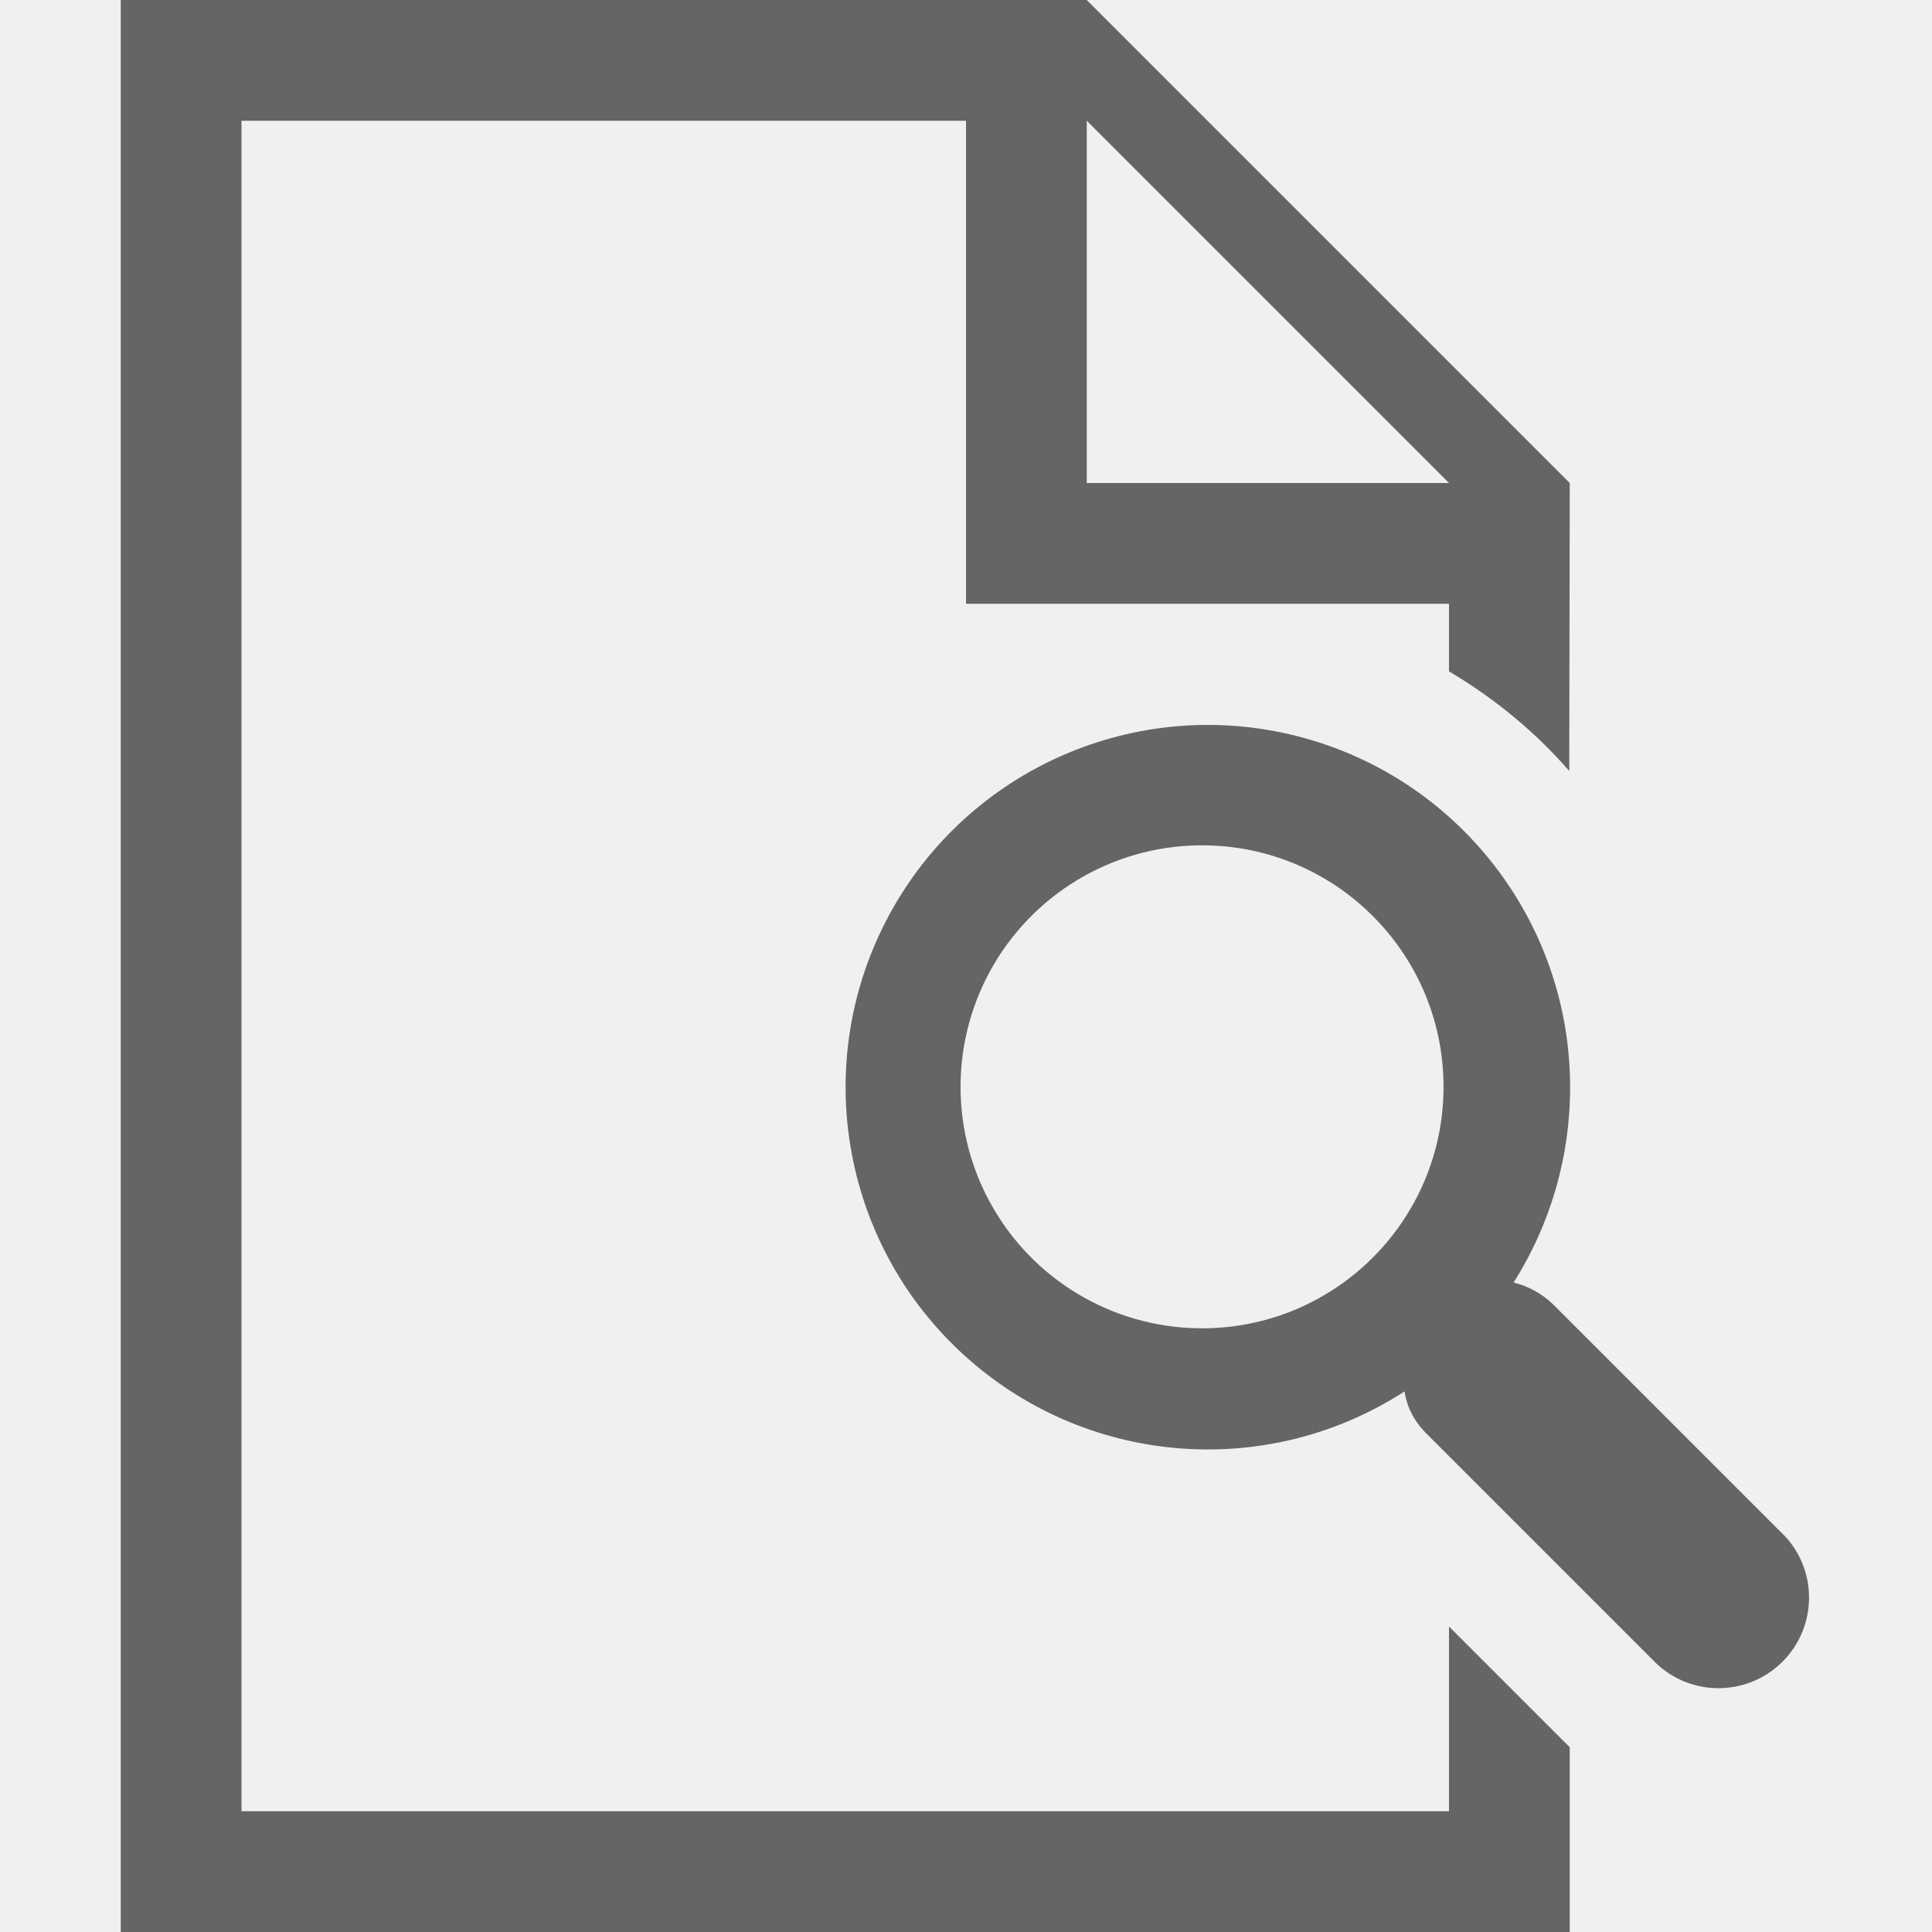
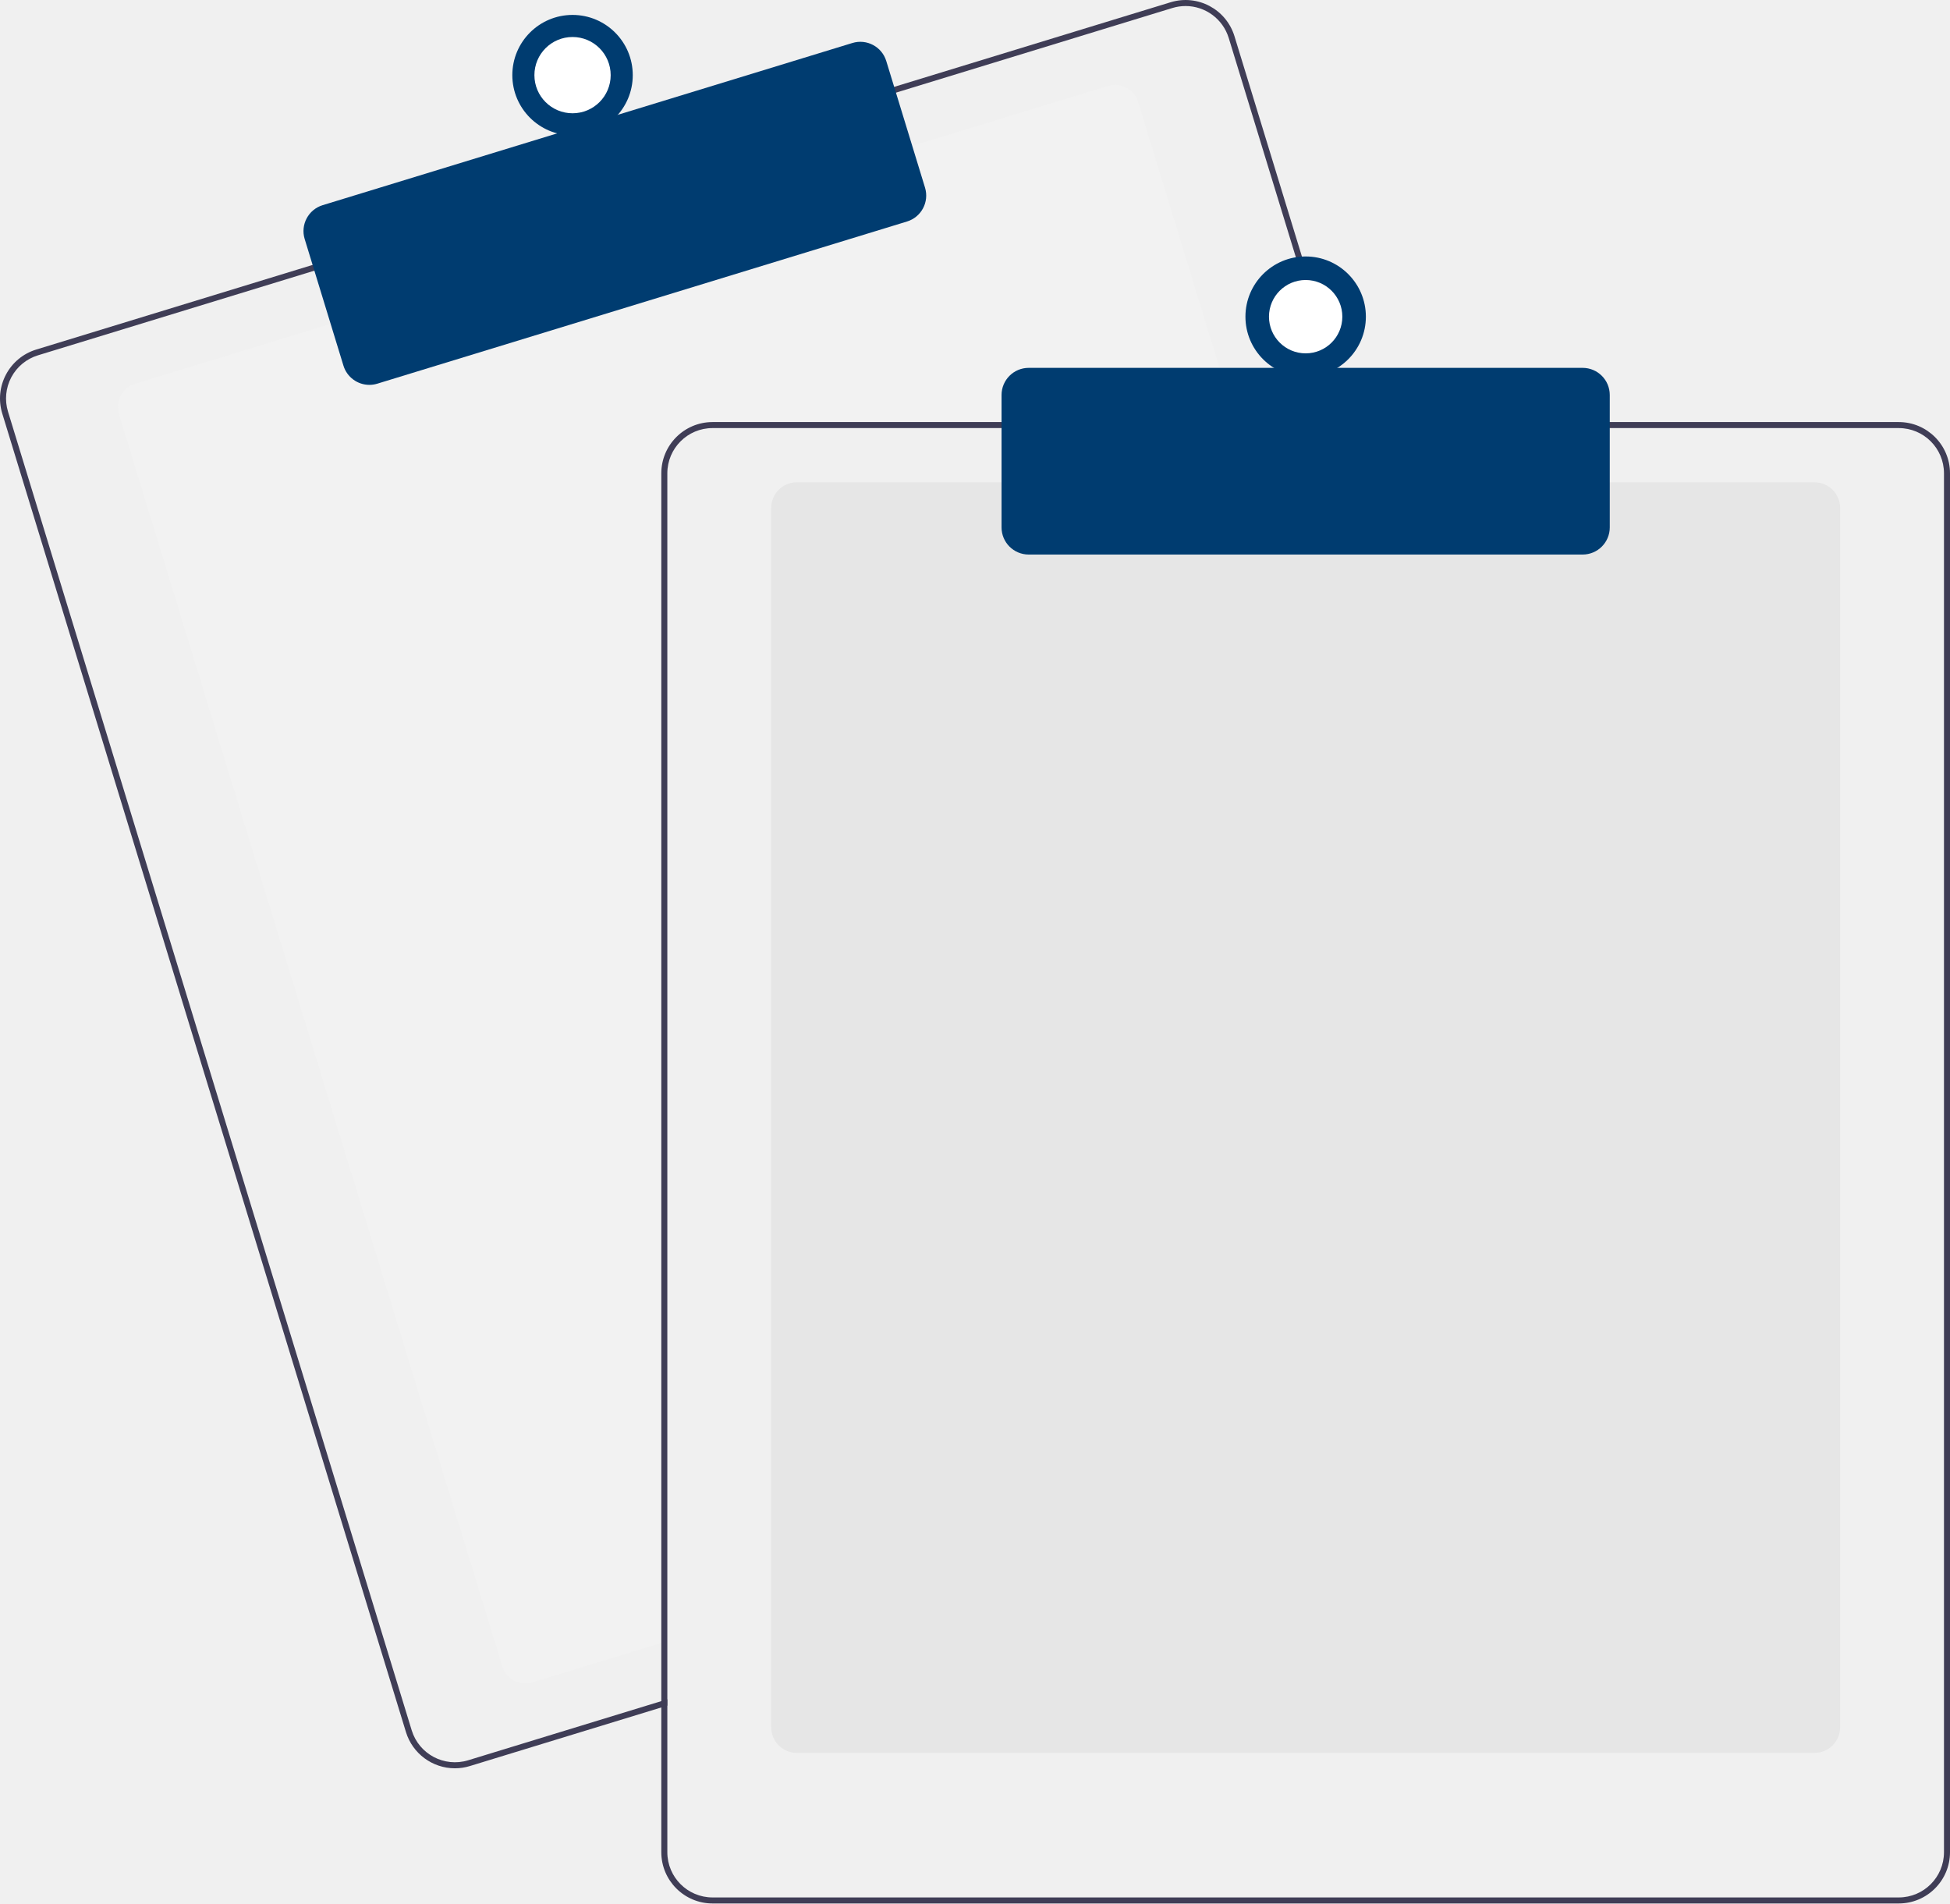
- <svg xmlns="http://www.w3.org/2000/svg" width="1em" height="1em" viewBox="0 0 16 16">
-   <path fill="#636566" d="M12 13.47V15H2V1h6v4h4v.56c.386.229.716.504.996.825L13 4L9 0H1v16h12v-1.53zM9 1l3 3H9z" />
-   <path fill="#636566" d="m14.78 12.72l-1.92-1.92a.727.727 0 0 0-.325-.179a3.014 3.014 0 0 0 .468-1.618a3 3 0 1 0-1.371 2.52c.02.136.083.248.169.337l1.92 1.92a.75.75 0 0 0 1.059-1.061zM10 11a2 2 0 1 1-.001-3.999A2 2 0 0 1 10 11" />
+ <svg xmlns="http://www.w3.org/2000/svg" data-name="Layer 1" width="647.636" height="632.174" viewBox="0 0 647.636 632.174">
+   <path d="M687.328,276.087H512.818a15.018,15.018,0,0,0-15,15v387.85l-2,.61-42.81,13.11a8.007,8.007,0,0,1-9.99-5.31L315.678,271.397a8.003,8.003,0,0,1,5.31-9.99l65.97-20.2,191.25-58.54,65.97-20.2a7.989,7.989,0,0,1,9.99,5.3l32.55,106.32Z" transform="translate(-276.1819 -133.9131)" fill="#f2f2f2" />
+   <path d="M725.408,274.087l-39.23-128.14a16.994,16.994,0,0,0-21.23-11.28l-92.75,28.39L380.958,221.607l-92.75,28.4a17.015,17.015,0,0,0-11.28,21.23l134.08,437.93a17.027,17.027,0,0,0,16.26,12.03,16.789,16.789,0,0,0,4.97-.75l63.58-19.46,2-.62v-2.09l-2,.61-64.17,19.65a15.015,15.015,0,0,1-18.73-9.95l-134.07-437.94a14.979,14.979,0,0,1,9.95-18.73l92.75-28.4,191.24-58.54,92.75-28.4a15.156,15.156,0,0,1,4.41-.66,15.015,15.015,0,0,1,14.32,10.61l39.05,127.56.62,2h2.08Z" transform="translate(-276.1819 -133.9131)" fill="#3f3d56" />
+   <path d="M398.863,261.734a9.016,9.016,0,0,1-8.611-6.367l-12.88-42.072a8.999,8.999,0,0,1,5.971-11.24l175.939-53.864a9.009,9.009,0,0,1,11.241,5.971l12.88,42.072a9.01,9.01,0,0,1-5.971,11.241L401.492,261.339A8.976,8.976,0,0,1,398.863,261.734Z" transform="translate(-276.1819 -133.9131)" fill="#003c70" />
+   <circle cx="190.154" cy="24.955" r="20" fill="#003c70" />
+   <circle cx="190.154" cy="24.955" r="12.665" fill="#fff" />
+   <path d="M878.818,716.087h-338a8.51,8.51,0,0,1-8.5-8.5v-405a8.51,8.51,0,0,1,8.5-8.5h338a8.51,8.51,0,0,1,8.5,8.5v405A8.51,8.51,0,0,1,878.818,716.087Z" transform="translate(-276.1819 -133.9131)" fill="#e6e6e6" />
+   <path d="M723.318,274.087h-210.5a17.024,17.024,0,0,0-17,17v407.8l2-.61v-407.19a15.018,15.018,0,0,1,15-15H723.938Zm183.5,0h-394a17.024,17.024,0,0,0-17,17v458a17.024,17.024,0,0,0,17,17h394a17.024,17.024,0,0,0,17-17v-458A17.024,17.024,0,0,0,906.818,274.087Zm15,475a15.018,15.018,0,0,1-15,15h-394a15.018,15.018,0,0,1-15-15v-458a15.018,15.018,0,0,1,15-15h394a15.018,15.018,0,0,1,15,15Z" transform="translate(-276.1819 -133.9131)" fill="#3f3d56" />
+   <path d="M801.818,318.087h-184a9.01,9.01,0,0,1-9-9v-44a9.01,9.01,0,0,1,9-9h184a9.01,9.01,0,0,1,9,9v44A9.01,9.01,0,0,1,801.818,318.087Z" transform="translate(-276.1819 -133.9131)" fill="#003c70" />
+   <circle cx="433.636" cy="105.174" r="20" fill="#003c70" />
+   <circle cx="433.636" cy="105.174" r="12.182" fill="#fff" />
</svg>
